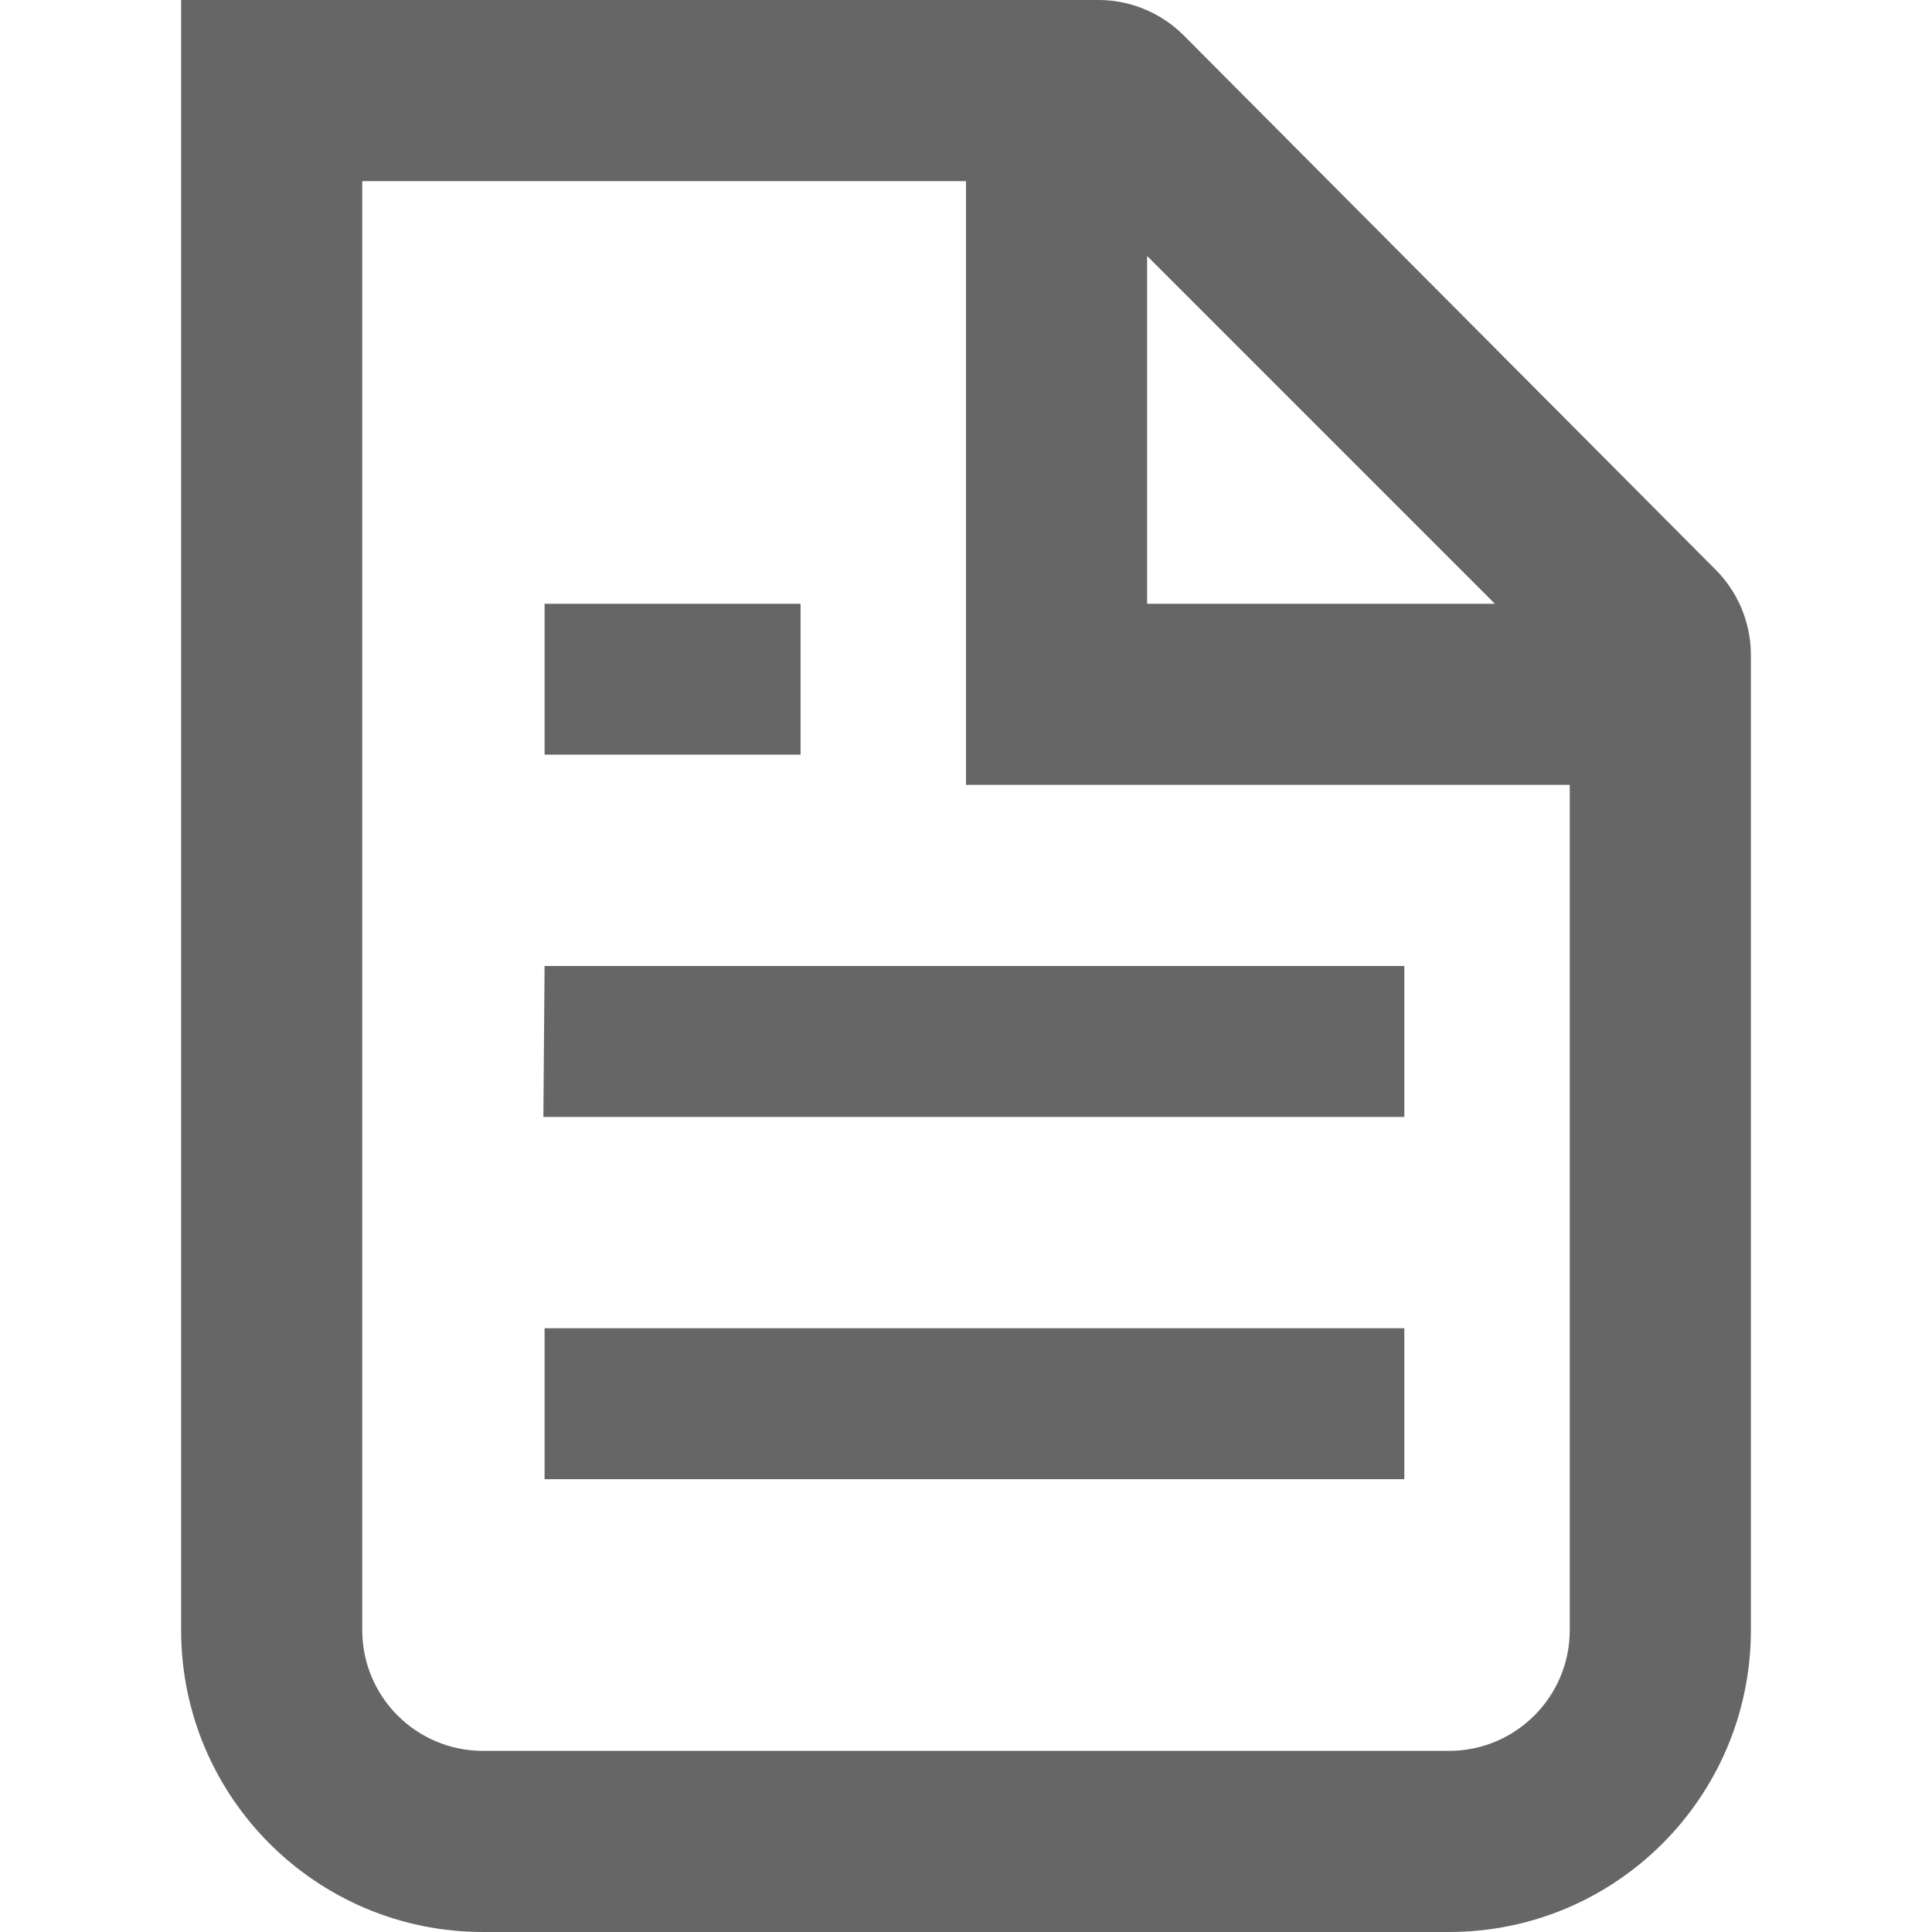
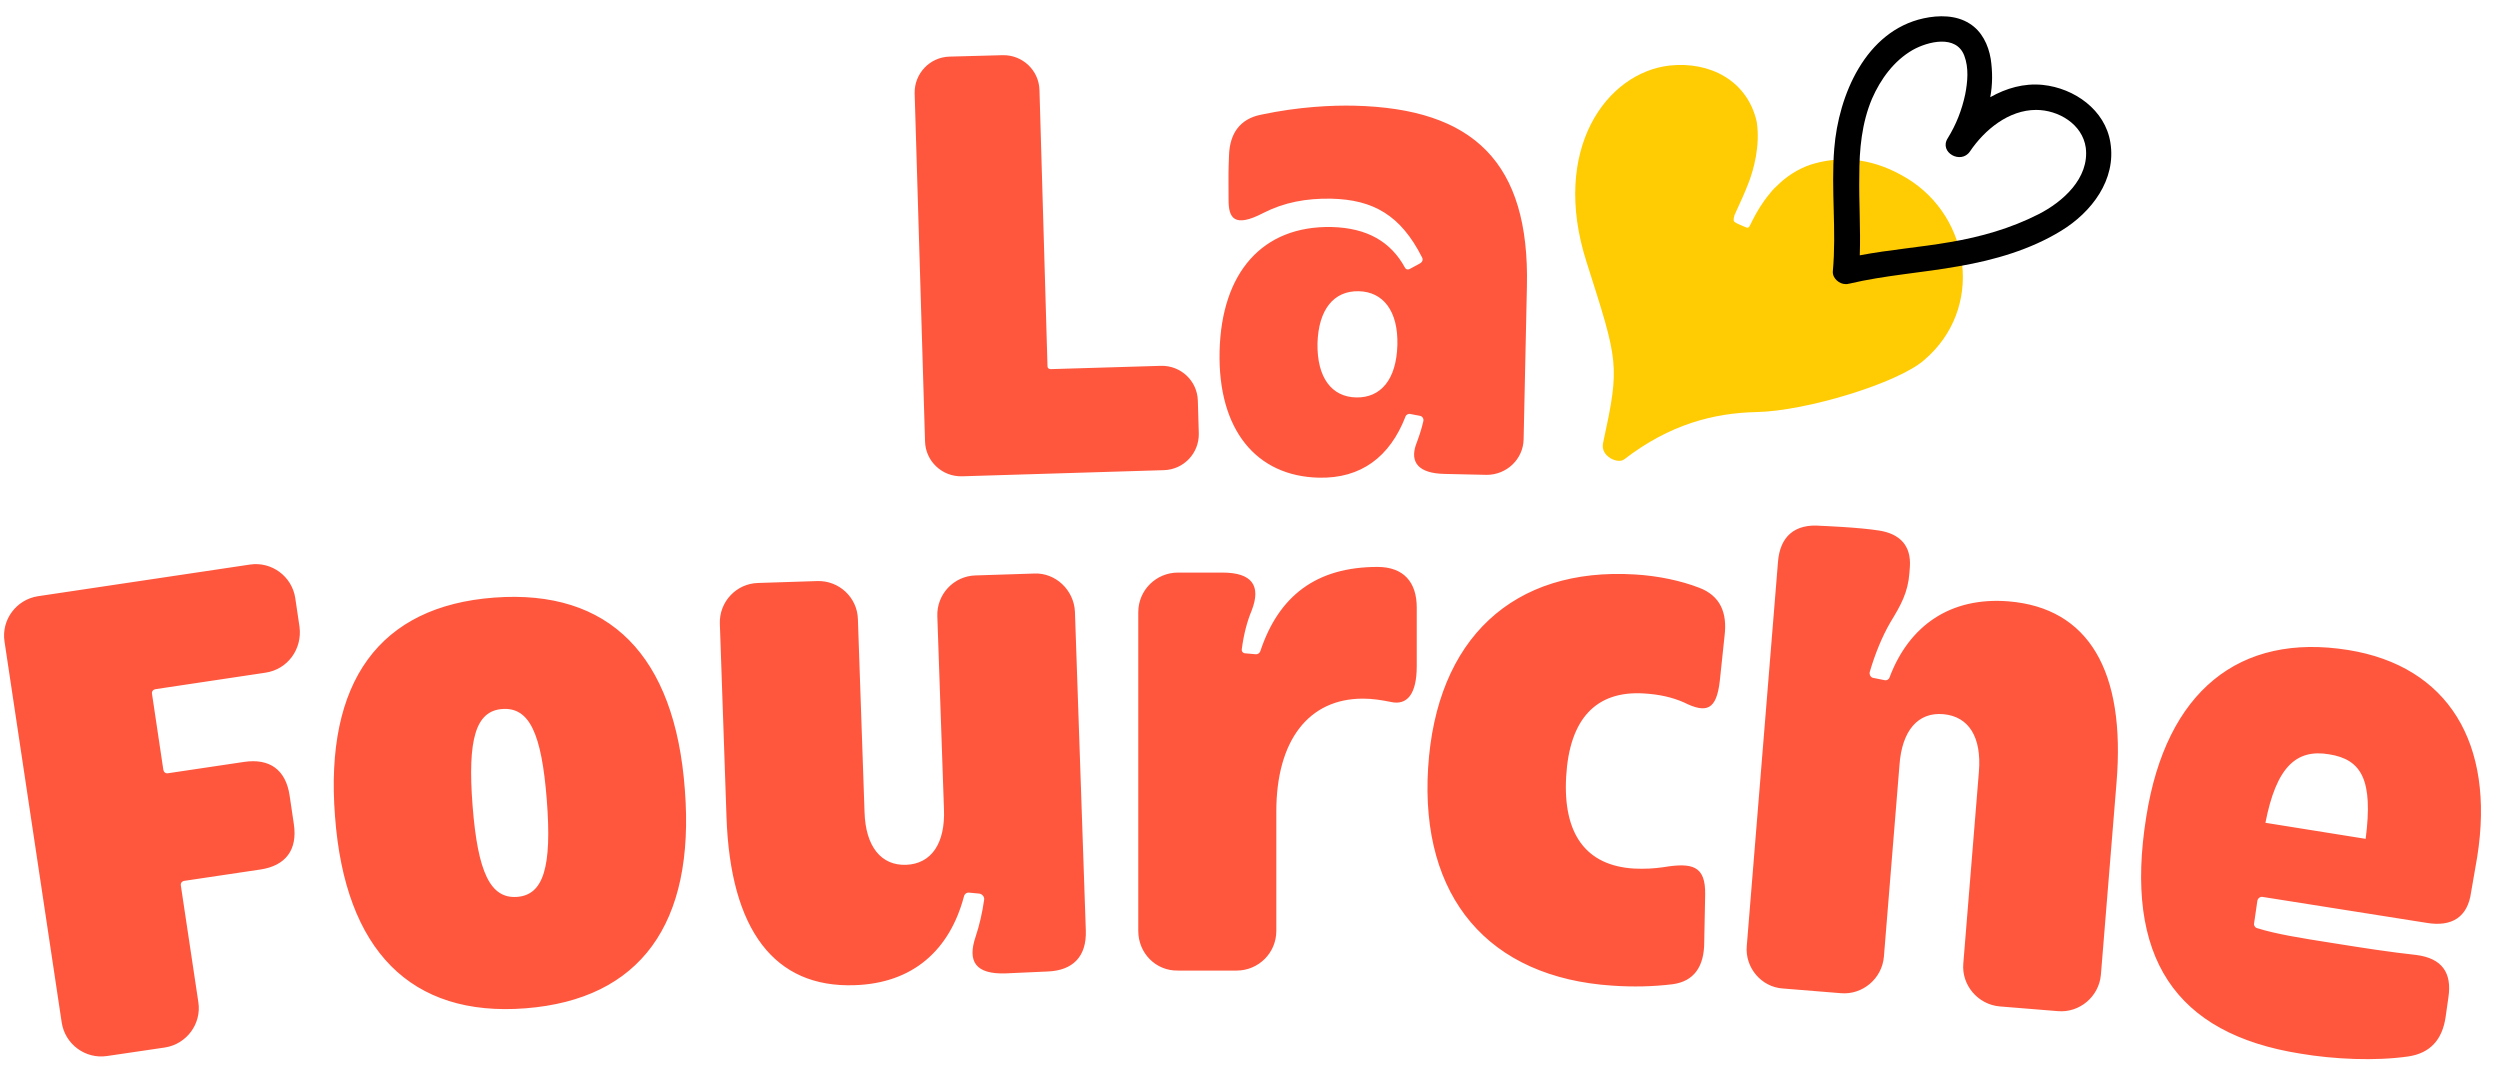
- <svg xmlns="http://www.w3.org/2000/svg" fill="none" viewBox="0 0 16 16">
-   <path d="M14.5 13.5V5.41a1 1 0 0 0-.3-.7L9.8.29A1 1 0 0 0 9.08 0H1.5v13.5A2.5 2.5 0 0 0 4 16h8a2.5 2.5 0 0 0 2.5-2.5m-1.5 0v-7H8v-5H3v12a1 1 0 0 0 1 1h8a1 1 0 0 0 1-1M9.5 5V2.12L12.38 5zM5.13 5h-.62v1.25h2.12V5zm-.62 3h7.12v1.25H4.5zm.62 3h-.62v1.25h7.12V11z" clip-rule="evenodd" fill="#666" fill-rule="evenodd" />
+ <svg xmlns="http://www.w3.org/2000/svg" viewBox="0 0 123 53" fill="none">
+   <path fill-rule="evenodd" clip-rule="evenodd" d="M57.12 17.999C58.097 17.975 58.911 18.742 58.934 19.717L58.981 21.32C59.004 22.296 58.236 23.108 57.259 23.132L47.327 23.434C46.35 23.457 45.535 22.69 45.512 21.715L45.001 4.597C44.977 3.621 45.745 2.808 46.722 2.785L49.327 2.715C50.304 2.692 51.118 3.459 51.142 4.434L51.537 18.022C51.537 18.115 51.607 18.161 51.7 18.161L57.12 17.999ZM69.123 13.166C68.425 11.889 67.262 11.215 65.517 11.169C62.098 11.099 60.097 13.422 60.004 17.278C59.911 21.157 61.819 23.433 64.889 23.502C66.96 23.549 68.379 22.48 69.146 20.506C69.169 20.413 69.286 20.343 69.379 20.367L69.867 20.46C69.984 20.483 70.053 20.599 70.03 20.715C69.937 21.133 69.798 21.528 69.658 21.9C69.379 22.736 69.774 23.293 71.077 23.317L73.147 23.363C74.124 23.363 74.938 22.596 74.962 21.621L75.124 14.095C75.264 7.987 72.496 5.339 66.634 5.2C65.541 5.176 63.912 5.246 62.051 5.641C60.981 5.85 60.516 6.593 60.47 7.592C60.436 8.402 60.439 8.746 60.443 9.221V9.221V9.221V9.221V9.222V9.222V9.222V9.222C60.445 9.401 60.446 9.598 60.446 9.845C60.446 10.704 60.702 11.239 62.168 10.472C63.168 9.961 64.261 9.752 65.494 9.775C67.564 9.822 68.914 10.588 69.96 12.655C70.03 12.772 69.984 12.888 69.867 12.957L69.356 13.236C69.263 13.283 69.169 13.259 69.123 13.166ZM68.751 16.976C68.704 18.671 67.937 19.577 66.727 19.554C65.517 19.531 64.796 18.578 64.82 16.906C64.866 15.21 65.634 14.305 66.843 14.328C68.053 14.351 68.797 15.303 68.751 16.976ZM85.941 46.542L87.476 27.659C87.569 26.382 88.314 25.755 89.593 25.871C89.593 25.871 91.431 25.94 92.454 26.103C93.478 26.265 94.036 26.846 93.966 27.891L93.943 28.193C93.873 29.146 93.524 29.773 93.012 30.609C92.594 31.329 92.245 32.188 91.989 33.071C91.966 33.187 92.035 33.327 92.152 33.35L92.733 33.466C92.826 33.489 92.943 33.419 92.966 33.327C93.92 30.795 95.943 29.355 98.828 29.587C102.736 29.912 104.597 32.978 104.131 38.529L103.364 47.959C103.271 49.028 102.317 49.841 101.247 49.748L98.386 49.516C97.316 49.423 96.502 48.47 96.595 47.402L97.362 37.972C97.502 36.276 96.874 35.254 95.618 35.138C94.362 35.022 93.571 35.951 93.454 37.647L92.687 47.077C92.594 48.145 91.64 48.958 90.57 48.865L87.709 48.633C86.662 48.563 85.848 47.611 85.941 46.542ZM24.321 29.401C29.973 28.983 33.207 32.235 33.695 38.855C34.207 45.474 31.485 49.167 25.856 49.609C20.227 50.05 16.97 46.775 16.482 40.155C15.97 33.536 18.668 29.82 24.321 29.401ZM25.437 44.127C26.74 44.034 27.159 42.664 26.903 39.366C26.647 36.068 26.042 34.79 24.716 34.883C23.414 34.976 22.995 36.346 23.251 39.644C23.507 42.943 24.135 44.22 25.437 44.127ZM80.451 28.264C74.45 27.892 70.658 31.423 70.263 37.787C69.868 44.151 73.24 48.099 79.335 48.494C80.359 48.564 81.335 48.541 82.289 48.425C83.336 48.285 83.848 47.565 83.848 46.357L83.894 44.011C83.918 42.595 83.266 42.432 81.847 42.664C81.382 42.734 80.917 42.757 80.405 42.734C78.032 42.595 76.892 41.038 77.055 38.205C77.218 35.371 78.521 33.978 80.87 34.117C81.638 34.163 82.266 34.303 82.847 34.558C83.964 35.116 84.453 34.93 84.615 33.49L84.848 31.283C84.988 30.145 84.639 29.309 83.592 28.914C82.685 28.566 81.591 28.334 80.451 28.264ZM13.062 33.096L7.642 33.908C7.526 33.932 7.456 34.025 7.479 34.141L8.037 37.88C8.061 37.996 8.154 38.066 8.27 38.043L12.015 37.485C13.271 37.3 14.062 37.88 14.248 39.135L14.458 40.551C14.644 41.806 14.062 42.595 12.806 42.781L9.061 43.339C8.945 43.362 8.875 43.455 8.898 43.571L9.759 49.308C9.922 50.376 9.177 51.375 8.107 51.538L5.269 51.956C4.199 52.118 3.199 51.375 3.036 50.307L0.222 31.563C0.059 30.494 0.803 29.495 1.873 29.333L12.294 27.777C13.364 27.614 14.365 28.357 14.527 29.426L14.737 30.843C14.876 31.934 14.155 32.933 13.062 33.096ZM56.003 30.122V45.8C56.003 46.892 56.863 47.775 57.957 47.752H60.841C61.911 47.752 62.795 46.892 62.795 45.8V39.924C62.795 36.44 64.377 34.373 67.052 34.373C67.54 34.373 67.959 34.443 68.424 34.535C69.239 34.721 69.704 34.141 69.704 32.77V29.89C69.704 28.636 69.053 27.893 67.773 27.893C64.772 27.893 62.911 29.309 62.004 32.05C61.958 32.143 61.888 32.19 61.795 32.19L61.26 32.143C61.167 32.143 61.074 32.05 61.097 31.934C61.19 31.214 61.353 30.587 61.586 30.029C62.051 28.822 61.609 28.171 60.143 28.171H57.957C56.887 28.171 56.003 29.031 56.003 30.122ZM119.391 45.405L111.319 44.128C111.203 44.104 111.087 44.197 111.063 44.313L110.901 45.428C110.877 45.521 110.947 45.637 111.04 45.661C111.98 45.959 113.253 46.16 114.59 46.37L114.948 46.427C116.251 46.636 117.6 46.845 118.879 46.984C120.135 47.147 120.647 47.844 120.461 49.075L120.322 50.05C120.159 51.142 119.577 51.816 118.484 51.978C116.856 52.211 114.832 52.118 113.18 51.839C107.039 50.863 104.48 47.124 105.597 40.179C106.574 34.001 110.179 31.121 115.53 31.98C120.438 32.77 122.764 36.556 121.88 42.153L121.578 43.895C121.415 45.126 120.624 45.614 119.391 45.405ZM111.459 40.481L116.39 41.271C116.763 38.391 116.204 37.369 114.599 37.113C112.971 36.834 111.994 37.74 111.459 40.481ZM53.422 45.777L52.887 30.099C52.84 29.031 51.933 28.171 50.886 28.218L48.002 28.311C46.932 28.334 46.071 29.24 46.117 30.331L46.443 39.808C46.513 41.504 45.815 42.502 44.582 42.549C43.349 42.595 42.582 41.643 42.535 39.947L42.209 30.471C42.186 29.402 41.279 28.543 40.186 28.589L37.301 28.682C36.231 28.706 35.37 29.611 35.417 30.703L35.743 40.18C35.929 45.777 38.115 48.611 42.047 48.471C44.931 48.379 46.722 46.73 47.42 44.128C47.443 43.989 47.56 43.896 47.699 43.919L48.188 43.966C48.327 43.989 48.444 44.128 48.42 44.267C48.327 44.918 48.188 45.522 48.002 46.079C47.583 47.31 48.002 47.937 49.467 47.891L51.537 47.798C52.794 47.752 53.468 47.055 53.422 45.777Z" fill="#FF573E" />
+   <path d="M93.827 8.775C92.222 7.8 90.71 7.66 89.314 8.032C88.686 8.195 88.082 8.543 87.593 8.984C87.337 9.217 87.221 9.333 87.058 9.542C86.709 9.96 86.43 10.424 86.197 10.889C86.174 10.935 86.127 11.052 86.081 11.121C86.034 11.214 85.988 11.214 85.918 11.191C85.755 11.121 85.499 11.028 85.36 10.935C85.29 10.889 85.267 10.819 85.337 10.587C85.36 10.541 85.406 10.424 85.43 10.378C85.639 9.913 85.802 9.588 86.034 8.984C86.267 8.38 86.616 7.173 86.43 5.988C85.965 3.944 84.104 3.015 82.15 3.224C79.033 3.573 76.288 7.358 78.056 12.886C79.638 17.857 79.707 17.927 78.87 21.805C78.73 22.456 79.614 22.851 79.917 22.595C82.15 20.877 84.313 20.319 86.43 20.273C88.849 20.226 93.362 18.856 94.665 17.718C97.619 15.209 96.991 10.703 93.827 8.775Z" fill="#FFCB03" />
+   <path d="M103.83 7.01C103.574 5.408 102.062 4.339 100.503 4.177C99.573 4.084 98.712 4.339 97.921 4.781C98.037 4.153 98.037 3.526 97.944 2.899C97.828 2.202 97.502 1.529 96.898 1.157C96.246 0.739 95.386 0.739 94.641 0.902C91.78 1.529 90.454 4.688 90.245 7.312C90.082 9.333 90.361 11.354 90.175 13.351C90.152 13.7 90.501 13.978 90.803 13.978C90.85 13.978 90.919 13.978 90.966 13.955C90.966 13.955 90.966 13.955 90.989 13.955C92.757 13.537 94.595 13.421 96.386 13.096C98.13 12.794 99.898 12.283 101.41 11.354C102.899 10.448 104.132 8.845 103.83 7.01ZM100.294 10.541C98.921 11.238 97.456 11.656 95.944 11.911C94.478 12.167 92.966 12.283 91.501 12.562C91.547 11.261 91.454 9.937 91.478 8.636C91.478 7.359 91.594 6.058 92.106 4.85C92.524 3.898 93.176 2.992 94.106 2.458C94.85 2.04 96.246 1.691 96.642 2.737C96.874 3.341 96.805 4.037 96.688 4.641C96.525 5.408 96.246 6.128 95.828 6.801C95.386 7.498 96.479 8.102 96.921 7.452C97.642 6.383 98.828 5.408 100.177 5.408C101.271 5.408 102.457 6.104 102.62 7.266C102.806 8.776 101.48 9.937 100.294 10.541Z" fill="black" />
</svg>
